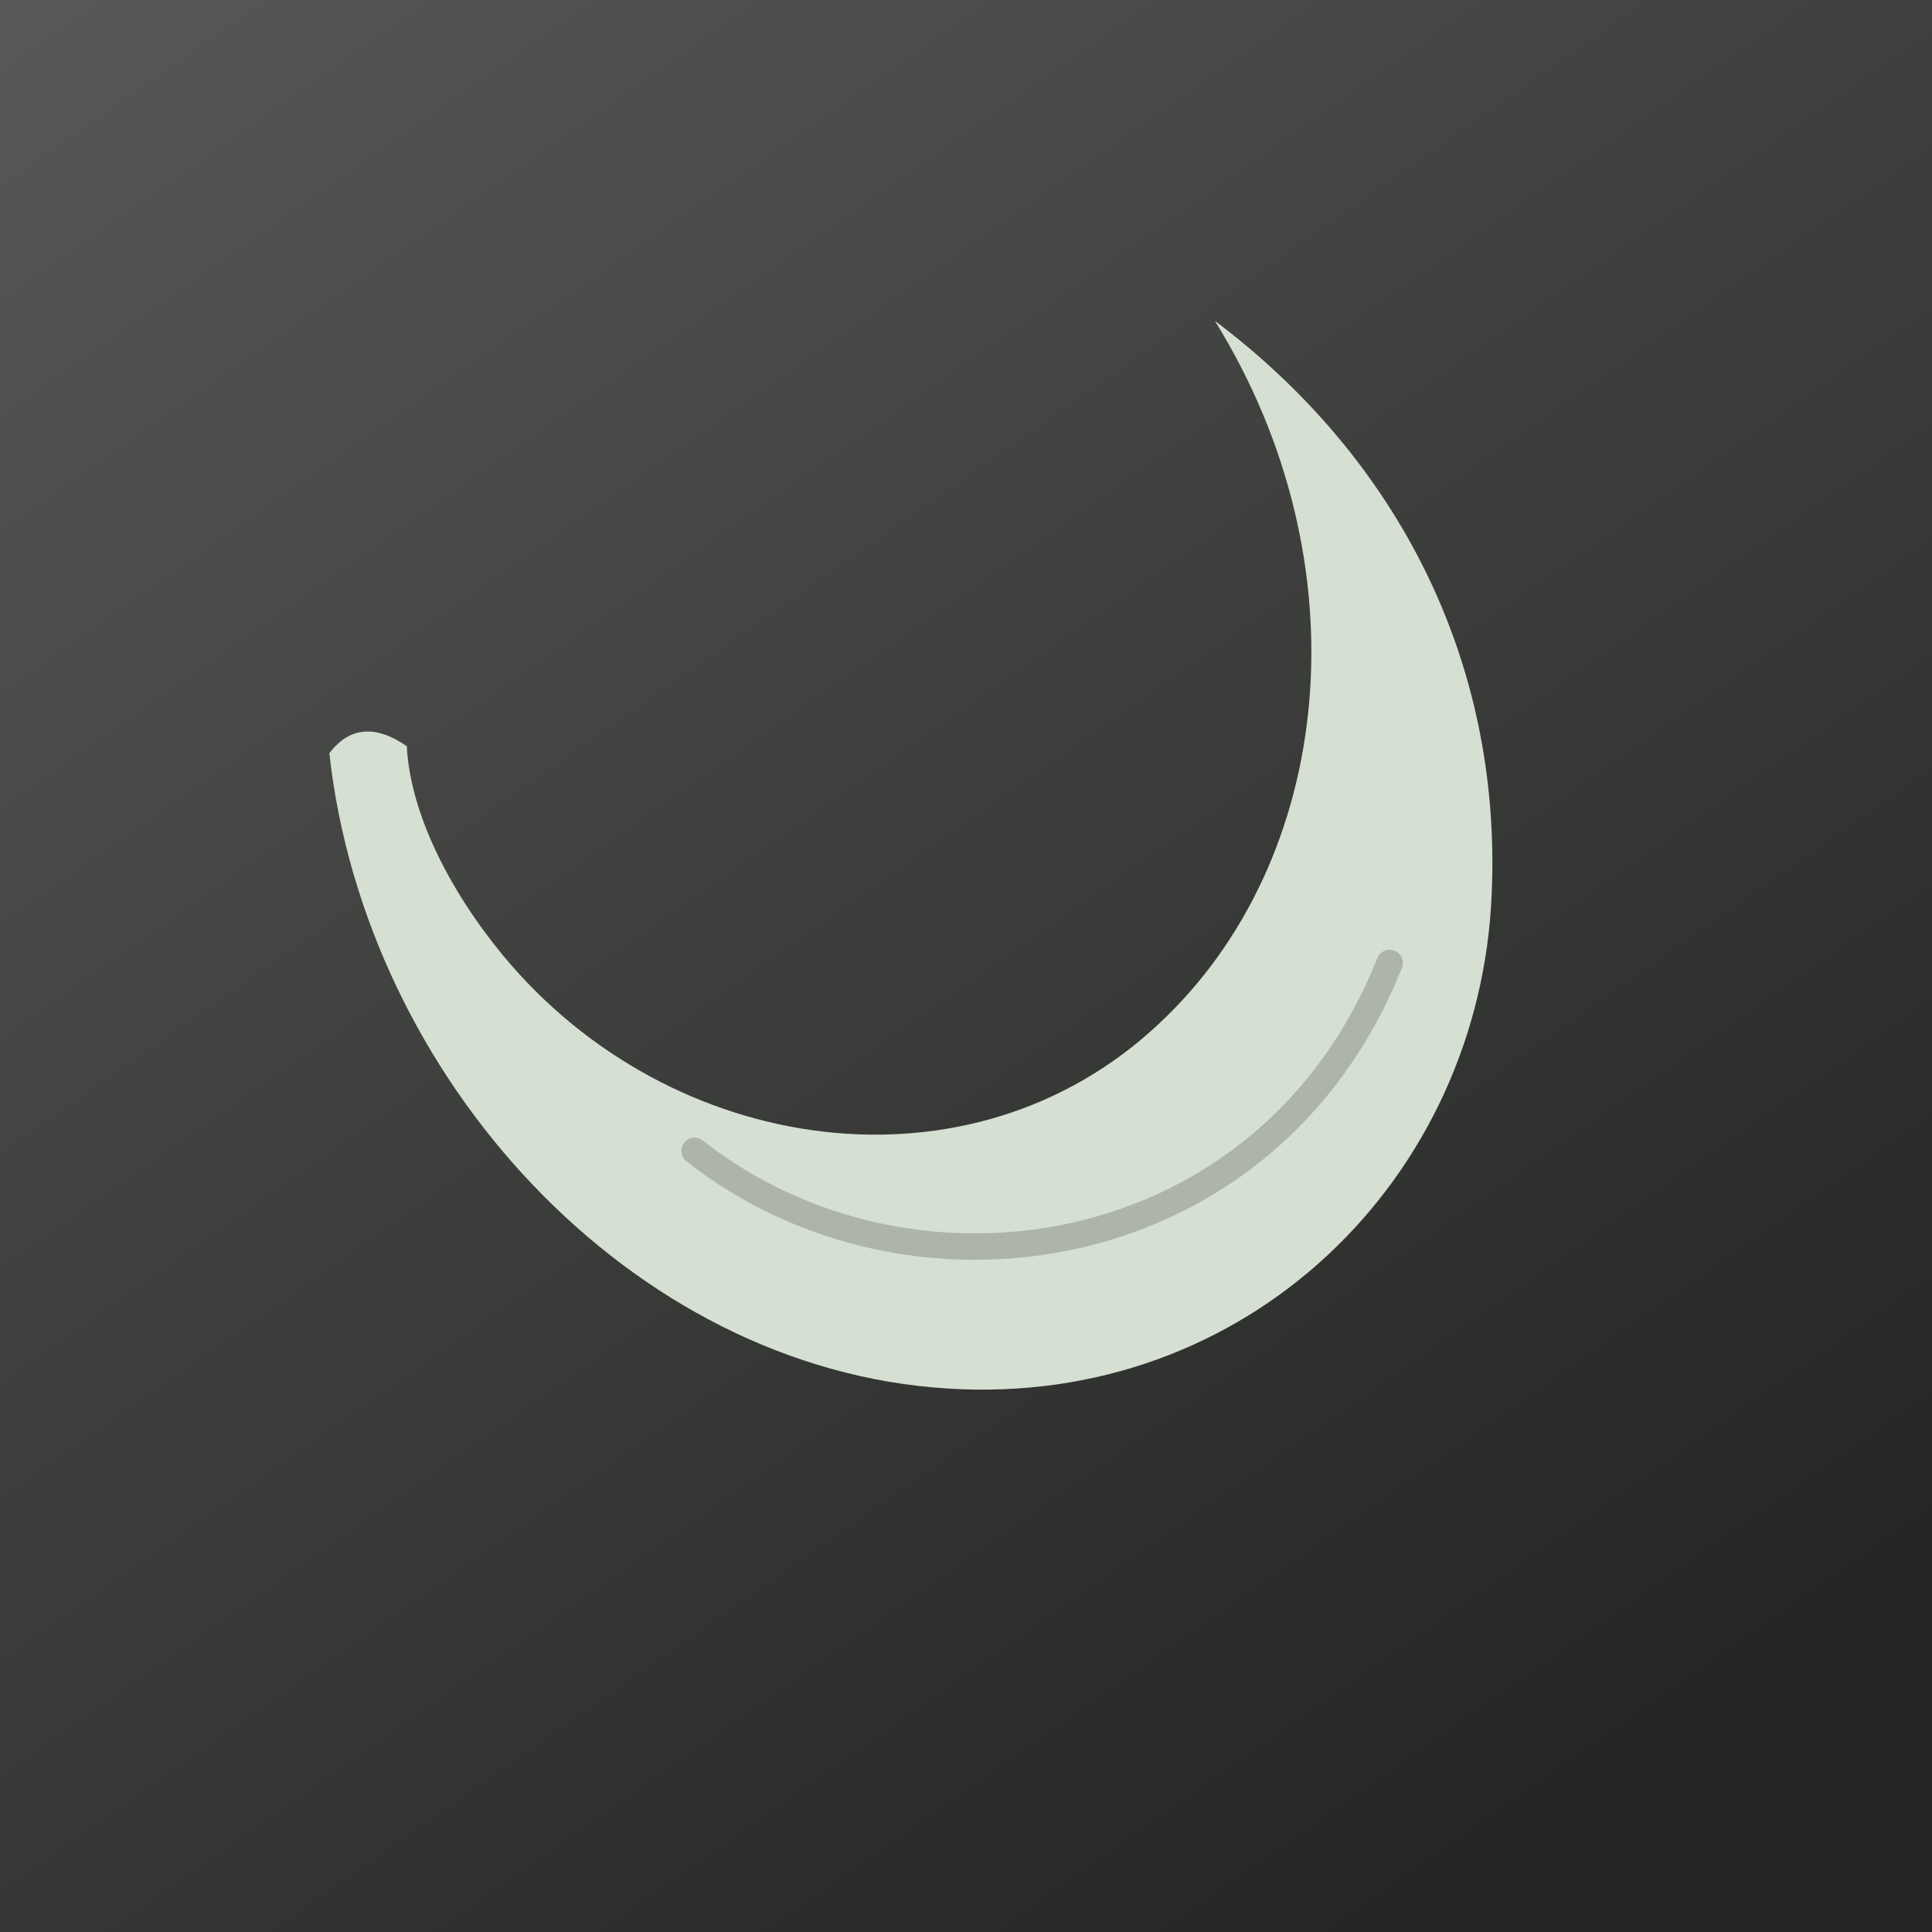
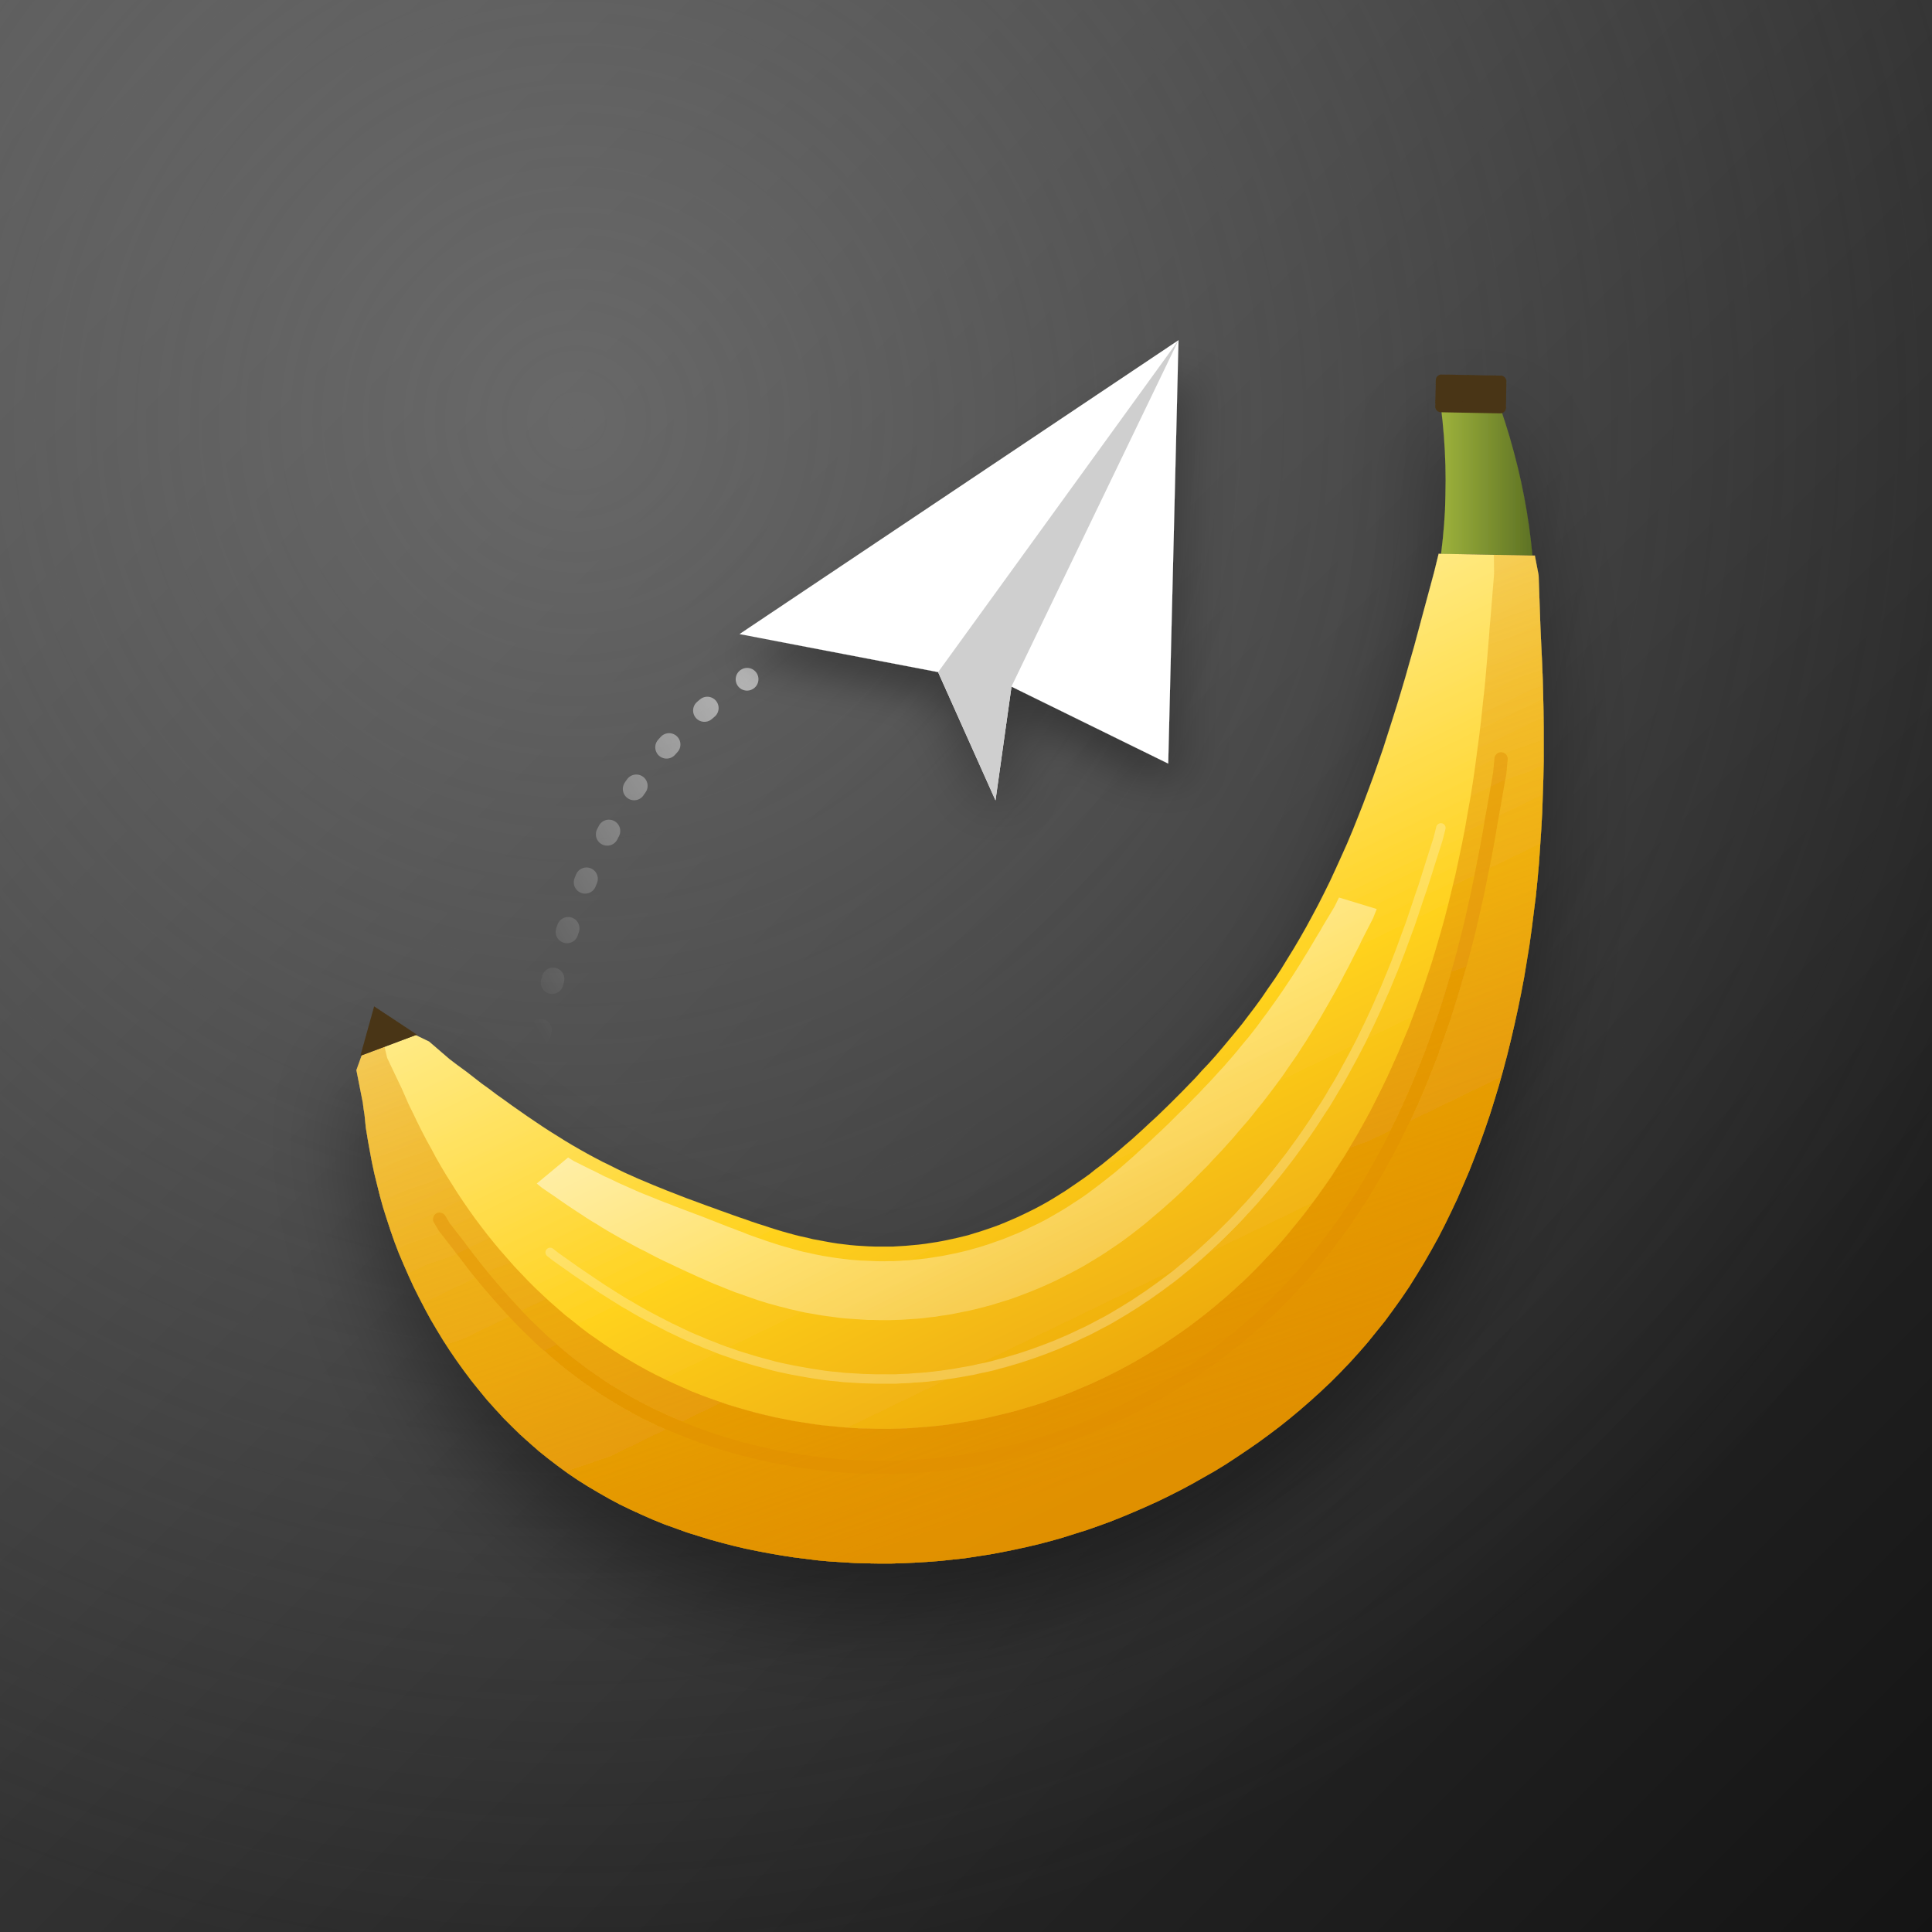
<svg xmlns="http://www.w3.org/2000/svg" width="1024" height="1024" viewBox="0 0 1024 1024">
  <defs>
-     <linearGradient id="bg" x2="0.7" y2="1">
-       <stop stop-color="#585957" />
-       <stop offset="1" stop-color="#242624" />
+     <linearGradient id="bg" x1="0" y1="0" x2="1" y2="1">
+       <stop offset="0" stop-color="#4E4E4E" />
+       <stop offset="1" stop-color="#141414" />
    </linearGradient>
+     <radialGradient id="glow" cx="0.30" cy="0.22" r="0.8">
+       <stop offset="0" stop-color="#8A8A8A" stop-opacity="0.55" />
+       <stop offset="1" stop-color="#8A8A8A" stop-opacity="0" />
+     </radialGradient>
+     <linearGradient id="peel" x1="0.25" y1="0.2" x2="0.7" y2="1">
+       <stop offset="0" stop-color="#FFF5B0" />
+       <stop offset="0.5" stop-color="#FFD21F" />
+       <stop offset="1" stop-color="#E08E00" />
+     </linearGradient>
+     <linearGradient id="under" x1="0" y1="0" x2="0.4" y2="1">
+       <stop offset="0" stop-color="#E08E00" stop-opacity="0" />
+       <stop offset="1" stop-color="#E08E00" stop-opacity="0.85" />
+     </linearGradient>
+     <linearGradient id="hi" x1="0" y1="0" x2="1" y2="1">
+       <stop offset="0" stop-color="#FFFFFF" stop-opacity="0.9" />
+       <stop offset="1" stop-color="#FFFFFF" stop-opacity="0.15" />
+     </linearGradient>
+     <linearGradient id="stemg" x1="0" y1="0" x2="1" y2="0">
+       <stop offset="0" stop-color="#9DB23C" />
+       <stop offset="1" stop-color="#5E7224" />
+     </linearGradient>
+     <linearGradient id="trail" x1="0" y1="1" x2="1" y2="0">
+       <stop offset="0" stop-color="#FFFFFF" stop-opacity="0" />
+       <stop offset="1" stop-color="#FFFFFF" stop-opacity="0.55" />
+     </linearGradient>
+     <filter id="shadow" x="-25%" y="-25%" width="150%" height="160%">
+       <feGaussianBlur in="SourceAlpha" stdDeviation="24" />
+       <feOffset dy="30" />
+       <feComponentTransfer>
+         <feFuncA type="linear" slope="0.38" />
+       </feComponentTransfer>
+       <feMerge>
+         <feMergeNode />
+         <feMergeNode in="SourceGraphic" />
+       </feMerge>
+     </filter>
+     <filter id="pshadow" x="-40%" y="-40%" width="180%" height="190%">
+       <feGaussianBlur in="SourceAlpha" stdDeviation="12" />
+       <feOffset dy="14" />
+       <feComponentTransfer>
+         <feFuncA type="linear" slope="0.32" />
+       </feComponentTransfer>
+       <feMerge>
+         <feMergeNode />
+         <feMergeNode in="SourceGraphic" />
+       </feMerge>
+     </filter>
  </defs>
  <rect width="1024" height="1024" fill="url(#bg)" />
-   <g transform="rotate(-28 512 512)">
-     <path d="M 267 254 C 203 415 255 617 398 705 C 534 789 700 739 776 609 C 839 502 840 381 789 272 C 799 423 711 554 588 587 C 456 623 326 528 298 392 C 289 348 290 302 305 270 Q 291 243 267 254 Z" fill="#D5DFD2" />
-     <path d="M 339 531 C 398 665 579 728 711 616" fill="none" stroke="#585957" stroke-opacity="0.32" stroke-width="14" stroke-linecap="round" />
+   <rect width="1024" height="1024" fill="url(#glow)" />
+   <g transform="translate(18 -6)">
+     <g filter="url(#shadow)">
+       <path d="M 745.8 299.6 L 746.7 291.8 L 747.4 284.0 L 747.9 276.2 L 748.1 268.4 L 748.2 260.6 L 748.1 252.8 L 747.8 245.0 L 747.3 237.2 L 746.6 229.4 L 745.7 221.5 L 777.2 222.1 L 779.8 230.0 L 782.2 237.8 L 784.4 245.7 L 786.4 253.5 L 788.2 261.3 L 789.8 269.2 L 791.2 277.0 L 792.4 284.8 L 793.4 292.6 L 794.2 300.4 Z" fill="url(#stemg)" />
+       <path d="M 745.7 221.5 L 777.2 222.1 L 777.4 208.1 L 746.0 207.5 Z" fill="#4A3418" stroke="#4A3418" stroke-width="6" stroke-linejoin="round" />
+       <path d="M 202.3 554.6 L 209.4 558.0 L 220.2 567.3 L 222.3 568.9 L 224.4 570.5 L 229.2 574.0 L 233.7 577.5 L 237.3 580.3 L 241.2 583.1 L 245.3 586.2 L 249.4 589.1 L 253.4 592.0 L 257.4 594.8 L 261.4 597.6 L 265.4 600.3 L 269.4 603.0 L 273.4 605.6 L 277.4 608.1 L 281.4 610.6 L 285.4 613.0 L 289.4 615.3 L 293.3 617.5 L 297.2 619.6 L 301.2 621.7 L 305.1 623.6 L 308.9 625.5 L 312.8 627.4 L 316.6 629.1 L 320.4 630.8 L 324.2 632.4 L 328.0 634.0 L 331.7 635.5 L 335.4 637.0 L 339.0 638.4 L 342.6 639.8 L 346.2 641.2 L 349.8 642.5 L 353.3 643.8 L 356.8 645.1 L 360.2 646.3 L 363.7 647.6 L 367.1 648.8 L 370.4 650.0 L 373.8 651.2 L 377.1 652.3 L 380.4 653.5 L 383.7 654.6 L 386.9 655.6 L 390.2 656.7 L 393.4 657.7 L 396.7 658.7 L 399.9 659.6 L 403.2 660.5 L 406.4 661.3 L 409.7 662.0 L 412.9 662.8 L 416.2 663.4 L 419.4 664.0 L 422.7 664.6 L 425.9 665.1 L 429.2 665.5 L 432.5 665.9 L 435.8 666.2 L 439.1 666.4 L 442.3 666.6 L 445.6 666.7 L 448.9 666.7 L 452.2 666.7 L 455.5 666.7 L 458.8 666.5 L 462.1 666.3 L 465.4 666.0 L 468.7 665.7 L 472.0 665.3 L 475.3 664.8 L 478.6 664.3 L 481.9 663.7 L 485.2 663.0 L 488.5 662.3 L 491.8 661.5 L 495.1 660.7 L 498.3 659.7 L 501.6 658.7 L 504.9 657.6 L 508.1 656.5 L 511.4 655.3 L 514.6 654.0 L 517.9 652.6 L 521.1 651.2 L 524.3 649.7 L 527.6 648.1 L 530.8 646.5 L 534.0 644.8 L 537.2 643.0 L 540.4 641.1 L 543.6 639.1 L 546.8 637.1 L 549.9 635.0 L 553.1 632.8 L 556.3 630.6 L 559.5 628.3 L 562.6 625.8 L 565.8 623.4 L 569.0 620.8 L 572.2 618.2 L 575.4 615.5 L 578.6 612.7 L 581.9 609.9 L 585.1 607.0 L 588.4 604.0 L 591.7 600.9 L 595.1 597.8 L 598.4 594.6 L 601.8 591.3 L 605.2 587.9 L 608.6 584.5 L 612.1 580.9 L 615.6 577.3 L 619.0 573.5 L 622.6 569.7 L 626.1 565.8 L 629.6 561.7 L 633.1 557.5 L 636.6 553.3 L 640.2 548.9 L 643.7 544.3 L 647.2 539.7 L 650.7 534.9 L 654.1 529.9 L 657.6 524.9 L 661.0 519.7 L 664.3 514.3 L 667.7 508.8 L 671.0 503.2 L 674.3 497.4 L 677.5 491.5 L 680.7 485.5 L 683.9 479.2 L 687.0 472.9 L 690.0 466.4 L 693.0 459.8 L 696.0 453.1 L 698.9 446.2 L 701.7 439.2 L 704.5 432.1 L 707.2 424.9 L 709.9 417.6 L 712.5 410.2 L 715.1 402.7 L 717.5 395.2 L 719.9 387.7 L 722.3 380.1 L 724.7 372.2 L 726.9 364.8 L 728.9 357.7 L 731.4 349.0 L 733.8 340.1 L 734.9 336.0 L 736.0 331.9 L 742.1 309.3 L 744.5 299.5 L 795.5 300.5 L 797.5 310.9 L 798.4 336.7 L 798.6 341.4 L 798.8 345.9 L 799.3 356.1 L 799.7 366.1 L 799.9 374.2 L 800.1 382.8 L 800.2 391.9 L 800.2 400.9 L 800.2 409.8 L 800.0 418.7 L 799.7 427.7 L 799.4 436.7 L 798.9 445.6 L 798.3 454.5 L 797.7 463.4 L 796.9 472.3 L 796.0 481.1 L 794.9 489.8 L 793.8 498.5 L 792.6 507.1 L 791.2 515.6 L 789.8 524.1 L 788.2 532.5 L 786.5 540.8 L 784.7 549.0 L 782.8 557.2 L 780.8 565.3 L 778.7 573.2 L 776.5 581.1 L 774.1 589.0 L 771.7 596.7 L 769.1 604.3 L 766.4 611.9 L 763.6 619.3 L 760.7 626.7 L 757.6 633.9 L 754.5 641.1 L 751.2 648.1 L 747.8 655.1 L 744.3 661.9 L 740.6 668.6 L 736.8 675.2 L 732.9 681.6 L 728.9 688.0 L 724.7 694.2 L 720.4 700.2 L 716.0 706.2 L 711.4 711.9 L 706.8 717.6 L 702.0 723.1 L 697.1 728.5 L 692.1 733.7 L 687.0 738.8 L 681.8 743.7 L 676.5 748.5 L 671.1 753.2 L 665.7 757.7 L 660.2 762.1 L 654.5 766.4 L 648.9 770.5 L 643.1 774.5 L 637.3 778.4 L 631.5 782.2 L 625.6 785.8 L 619.6 789.2 L 613.6 792.6 L 607.6 795.8 L 601.5 798.9 L 595.3 801.9 L 589.1 804.7 L 582.9 807.4 L 576.7 810.0 L 570.4 812.5 L 564.1 814.8 L 557.8 817.0 L 551.4 819.0 L 545.1 821.0 L 538.7 822.8 L 532.2 824.5 L 525.8 826.0 L 519.3 827.4 L 512.9 828.7 L 506.4 829.9 L 499.9 830.9 L 493.4 831.9 L 486.9 832.6 L 480.4 833.3 L 473.9 833.8 L 467.4 834.2 L 460.8 834.5 L 454.3 834.7 L 447.8 834.7 L 441.3 834.6 L 434.8 834.4 L 428.4 834.0 L 421.9 833.6 L 415.4 833.0 L 409.0 832.2 L 402.6 831.4 L 396.2 830.4 L 389.8 829.3 L 383.5 828.1 L 377.1 826.8 L 370.8 825.3 L 364.6 823.7 L 358.4 822.0 L 352.2 820.1 L 346.1 818.2 L 340.0 816.0 L 333.9 813.8 L 328.0 811.4 L 322.1 808.8 L 316.2 806.1 L 310.4 803.3 L 304.8 800.3 L 299.2 797.1 L 293.6 793.8 L 288.2 790.4 L 282.9 786.8 L 277.7 783.0 L 272.6 779.1 L 267.6 775.1 L 262.7 770.8 L 257.9 766.5 L 253.3 762.0 L 248.7 757.4 L 244.3 752.6 L 240.0 747.8 L 235.9 742.8 L 231.8 737.7 L 227.9 732.5 L 224.1 727.2 L 220.4 721.8 L 216.9 716.4 L 213.5 710.8 L 210.2 705.2 L 207.1 699.5 L 204.1 693.7 L 201.2 687.9 L 198.5 682.0 L 195.9 676.1 L 193.4 670.2 L 191.1 664.2 L 189.0 658.2 L 187.0 652.1 L 185.1 646.1 L 183.4 640.0 L 181.9 634.0 L 180.4 627.9 L 179.1 621.8 L 178.0 615.9 L 177.0 610.4 L 175.9 603.7 L 175.2 596.7 L 174.7 593.6 L 174.3 590.4 L 170.9 573.2 L 173.7 565.4 Z" fill="url(#peel)" />
+       <path d="M 185.8 560.8 L 187.2 566.7 L 193.8 580.6 L 195.0 583.1 L 196.1 585.6 L 198.5 591.1 L 201.1 596.4 L 203.2 600.8 L 205.5 605.4 L 208.0 610.2 L 210.6 614.9 L 213.1 619.6 L 215.8 624.3 L 218.6 629.0 L 221.5 633.6 L 224.4 638.2 L 227.4 642.7 L 230.5 647.2 L 233.7 651.7 L 237.0 656.1 L 240.3 660.4 L 243.7 664.6 L 247.2 668.8 L 250.8 672.9 L 254.4 677.0 L 258.1 680.9 L 261.8 684.8 L 265.6 688.6 L 269.5 692.3 L 273.4 695.9 L 277.4 699.4 L 281.4 702.9 L 285.6 706.2 L 289.7 709.5 L 293.9 712.7 L 298.2 715.7 L 302.5 718.7 L 306.9 721.6 L 311.3 724.4 L 315.8 727.1 L 320.3 729.7 L 324.8 732.2 L 329.4 734.6 L 334.1 736.9 L 338.8 739.1 L 343.5 741.2 L 348.2 743.3 L 353.0 745.2 L 357.8 747.0 L 362.7 748.7 L 367.6 750.4 L 372.5 751.9 L 377.4 753.3 L 382.4 754.7 L 387.3 755.9 L 392.3 757.1 L 397.4 758.1 L 402.4 759.1 L 407.4 759.9 L 412.5 760.7 L 417.6 761.4 L 422.7 761.9 L 427.8 762.4 L 432.9 762.8 L 438.0 763.1 L 443.2 763.2 L 448.3 763.3 L 453.4 763.3 L 458.6 763.2 L 463.7 763.0 L 468.9 762.6 L 474.0 762.2 L 479.2 761.7 L 484.3 761.1 L 489.4 760.3 L 494.6 759.5 L 499.7 758.6 L 504.8 757.6 L 509.9 756.4 L 515.0 755.2 L 520.1 753.9 L 525.2 752.4 L 530.3 750.9 L 535.3 749.3 L 540.3 747.5 L 545.3 745.7 L 550.3 743.7 L 555.3 741.6 L 560.2 739.5 L 565.2 737.2 L 570.1 734.8 L 574.9 732.4 L 579.8 729.8 L 584.6 727.1 L 589.4 724.3 L 594.1 721.4 L 598.8 718.4 L 603.5 715.2 L 608.2 712.0 L 612.8 708.7 L 617.4 705.2 L 621.9 701.7 L 626.4 698.0 L 630.8 694.3 L 635.2 690.4 L 639.6 686.4 L 643.9 682.3 L 648.1 678.1 L 652.3 673.7 L 656.5 669.3 L 660.6 664.8 L 664.6 660.1 L 668.5 655.3 L 672.5 650.4 L 676.3 645.4 L 680.1 640.3 L 683.8 635.1 L 687.5 629.8 L 691.0 624.3 L 694.6 618.8 L 698.0 613.1 L 701.4 607.4 L 704.7 601.5 L 708.0 595.5 L 711.1 589.4 L 714.2 583.2 L 717.3 576.8 L 720.2 570.4 L 723.1 563.9 L 725.9 557.2 L 728.7 550.5 L 731.3 543.6 L 733.9 536.6 L 736.4 529.6 L 738.8 522.4 L 741.2 515.1 L 743.4 507.7 L 745.6 500.2 L 747.7 492.6 L 749.7 484.9 L 751.6 477.0 L 753.5 469.2 L 755.2 461.2 L 756.9 453.1 L 758.5 445.0 L 759.9 436.8 L 761.4 428.5 L 762.7 420.3 L 763.9 411.9 L 765.0 403.6 L 766.1 395.3 L 767.1 386.9 L 768.0 378.3 L 768.9 370.2 L 769.6 362.5 L 770.4 353.1 L 771.2 343.4 L 771.5 339.1 L 771.9 334.7 L 773.9 310.2 L 773.8 300.1 L 795.5 300.5 L 797.5 310.9 L 798.4 336.7 L 798.6 341.4 L 798.8 345.9 L 799.3 356.1 L 799.7 366.1 L 799.9 374.2 L 800.1 382.8 L 800.2 391.9 L 800.2 400.9 L 800.2 409.8 L 800.0 418.7 L 799.7 427.7 L 799.4 436.7 L 798.9 445.6 L 798.3 454.5 L 797.7 463.4 L 796.9 472.3 L 796.0 481.1 L 794.9 489.8 L 793.8 498.5 L 792.6 507.1 L 791.2 515.6 L 789.8 524.1 L 788.2 532.5 L 786.5 540.8 L 784.7 549.0 L 782.8 557.2 L 780.8 565.3 L 778.7 573.2 L 776.5 581.1 L 774.1 589.0 L 771.7 596.7 L 769.1 604.3 L 766.4 611.9 L 763.6 619.3 L 760.7 626.7 L 757.6 633.9 L 754.5 641.1 L 751.2 648.1 L 747.8 655.1 L 744.3 661.9 L 740.6 668.6 L 736.8 675.2 L 732.9 681.6 L 728.9 688.0 L 724.7 694.2 L 720.4 700.2 L 716.0 706.2 L 711.4 711.9 L 706.8 717.6 L 702.0 723.1 L 697.1 728.5 L 692.1 733.7 L 687.0 738.8 L 681.8 743.7 L 676.5 748.5 L 671.1 753.2 L 665.7 757.7 L 660.2 762.1 L 654.5 766.4 L 648.9 770.5 L 643.1 774.5 L 637.3 778.4 L 631.5 782.2 L 625.6 785.8 L 619.6 789.2 L 613.6 792.6 L 607.6 795.8 L 601.5 798.9 L 595.3 801.9 L 589.1 804.7 L 582.9 807.4 L 576.7 810.0 L 570.4 812.5 L 564.1 814.8 L 557.8 817.0 L 551.4 819.0 L 545.1 821.0 L 538.7 822.8 L 532.2 824.5 L 525.8 826.0 L 519.3 827.4 L 512.9 828.7 L 506.4 829.9 L 499.9 830.9 L 493.4 831.9 L 486.9 832.6 L 480.4 833.3 L 473.9 833.8 L 467.4 834.2 L 460.8 834.5 L 454.3 834.7 L 447.8 834.7 L 441.3 834.6 L 434.8 834.4 L 428.4 834.0 L 421.9 833.6 L 415.4 833.0 L 409.0 832.2 L 402.6 831.4 L 396.2 830.4 L 389.8 829.3 L 383.5 828.1 L 377.1 826.8 L 370.8 825.3 L 364.6 823.7 L 358.4 822.0 L 352.2 820.1 L 346.1 818.2 L 340.0 816.0 L 333.9 813.8 L 328.0 811.4 L 322.1 808.8 L 316.2 806.1 L 310.4 803.3 L 304.8 800.3 L 299.2 797.1 L 293.6 793.8 L 288.2 790.4 L 282.9 786.8 L 277.7 783.0 L 272.6 779.1 L 267.6 775.1 L 262.7 770.8 L 257.9 766.5 L 253.3 762.0 L 248.7 757.4 L 244.3 752.6 L 240.0 747.8 L 235.9 742.8 L 231.8 737.7 L 227.9 732.5 L 224.1 727.2 L 220.4 721.8 L 216.9 716.4 L 213.5 710.8 L 210.2 705.2 L 207.1 699.5 L 204.1 693.7 L 201.2 687.9 L 198.5 682.0 L 195.9 676.1 L 193.4 670.2 L 191.1 664.2 L 189.0 658.2 L 187.0 652.1 L 185.1 646.1 L 183.4 640.0 L 181.9 634.0 L 180.4 627.9 L 179.1 621.8 L 178.0 615.9 L 177.0 610.4 L 175.9 603.7 L 175.2 596.7 L 174.7 593.6 L 174.3 590.4 L 170.9 573.2 L 173.7 565.4 Z" fill="url(#under)" />
+       <path d="M 215.0 652.2 L 217.5 656.4 L 225.3 666.4 L 226.6 668.2 L 228.0 670.0 L 231.0 673.9 L 234.0 677.8 L 236.5 680.9 L 239.2 684.2 L 242.1 687.6 L 245.0 691.0 L 248.0 694.4 L 251.0 697.7 L 254.1 701.1 L 257.2 704.4 L 260.4 707.7 L 263.7 710.9 L 267.0 714.1 L 270.4 717.3 L 273.9 720.3 L 277.4 723.4 L 281.0 726.4 L 284.6 729.3 L 288.3 732.1 L 292.0 734.9 L 295.8 737.5 L 299.6 740.2 L 303.4 742.7 L 307.4 745.1 L 311.3 747.5 L 315.3 749.8 L 319.4 752.0 L 323.4 754.2 L 327.5 756.2 L 331.7 758.2 L 335.9 760.1 L 340.1 761.9 L 344.3 763.6 L 348.6 765.3 L 352.9 766.9 L 357.2 768.4 L 361.6 769.9 L 365.9 771.2 L 370.3 772.5 L 374.7 773.8 L 379.2 774.9 L 383.6 776.0 L 388.1 777.0 L 392.5 778.0 L 397.0 778.8 L 401.5 779.6 L 406.0 780.4 L 410.5 781.0 L 415.1 781.6 L 419.6 782.1 L 424.2 782.6 L 428.7 783.0 L 433.3 783.3 L 437.9 783.5 L 442.4 783.6 L 447.0 783.7 L 451.6 783.7 L 456.2 783.7 L 460.8 783.5 L 465.4 783.3 L 470.0 783.0 L 474.5 782.7 L 479.1 782.2 L 483.7 781.7 L 488.3 781.1 L 492.9 780.5 L 497.5 779.8 L 502.0 779.0 L 506.6 778.1 L 511.2 777.1 L 515.7 776.1 L 520.3 775.0 L 524.8 773.8 L 529.3 772.5 L 533.8 771.2 L 538.3 769.8 L 542.8 768.3 L 547.3 766.7 L 551.8 765.1 L 556.2 763.4 L 560.6 761.6 L 565.1 759.7 L 569.4 757.8 L 573.8 755.8 L 578.2 753.7 L 582.5 751.5 L 586.8 749.2 L 591.1 746.9 L 595.4 744.5 L 599.6 742.0 L 603.9 739.5 L 608.1 736.8 L 612.2 734.1 L 616.4 731.3 L 620.5 728.4 L 624.6 725.5 L 628.6 722.5 L 632.6 719.3 L 636.6 716.2 L 640.6 712.9 L 644.5 709.5 L 648.4 706.1 L 652.2 702.6 L 656.0 699.0 L 659.7 695.3 L 663.4 691.6 L 667.1 687.7 L 670.7 683.8 L 674.2 679.8 L 677.7 675.7 L 681.2 671.5 L 684.5 667.3 L 687.9 662.9 L 691.1 658.5 L 694.4 654.0 L 697.5 649.4 L 700.6 644.7 L 703.7 640.0 L 706.6 635.2 L 709.6 630.2 L 712.4 625.3 L 715.2 620.2 L 718.0 615.1 L 720.7 609.9 L 723.3 604.6 L 725.9 599.2 L 728.4 593.8 L 730.9 588.3 L 733.3 582.7 L 735.6 577.1 L 737.9 571.4 L 740.2 565.6 L 742.3 559.8 L 744.4 553.9 L 746.5 547.9 L 748.5 541.9 L 750.4 535.8 L 752.3 529.7 L 754.1 523.5 L 755.9 517.3 L 757.6 511.0 L 759.2 504.8 L 760.8 498.5 L 762.3 492.1 L 763.7 485.8 L 765.1 479.6 L 766.4 473.2 L 767.7 466.8 L 768.9 460.7 L 770.0 454.9 L 771.3 447.8 L 772.5 440.6 L 773.1 437.3 L 773.7 434.0 L 776.9 415.7 L 777.6 408.2" fill="none" stroke="#E08E00" stroke-opacity="0.45" stroke-width="7" stroke-linecap="round" />
+       <path d="M 273.6 669.8 L 276.5 672.1 L 284.3 677.6 L 285.7 678.6 L 287.1 679.6 L 290.2 681.7 L 293.3 683.8 L 295.8 685.5 L 298.5 687.3 L 301.3 689.2 L 304.2 691.0 L 307.0 692.8 L 309.9 694.6 L 312.8 696.4 L 315.8 698.1 L 318.8 699.9 L 321.8 701.6 L 324.9 703.3 L 327.9 704.9 L 331.0 706.5 L 334.1 708.1 L 337.2 709.7 L 340.4 711.2 L 343.5 712.7 L 346.7 714.2 L 349.9 715.6 L 353.1 716.9 L 356.3 718.3 L 359.5 719.5 L 362.7 720.8 L 365.9 722.0 L 369.2 723.1 L 372.5 724.3 L 375.7 725.3 L 379.0 726.3 L 382.3 727.3 L 385.6 728.2 L 388.9 729.1 L 392.2 730.0 L 395.6 730.8 L 398.9 731.5 L 402.3 732.2 L 405.6 732.8 L 409.0 733.4 L 412.4 734.0 L 415.7 734.5 L 419.1 735.0 L 422.5 735.4 L 425.9 735.7 L 429.3 736.1 L 432.7 736.3 L 436.1 736.5 L 439.5 736.7 L 443.0 736.8 L 446.4 736.9 L 449.8 736.9 L 453.2 736.9 L 456.7 736.9 L 460.1 736.7 L 463.5 736.6 L 466.9 736.3 L 470.4 736.1 L 473.8 735.8 L 477.2 735.4 L 480.6 735.0 L 484.1 734.5 L 487.5 734.0 L 490.9 733.4 L 494.3 732.8 L 497.7 732.2 L 501.1 731.4 L 504.6 730.7 L 508.0 729.9 L 511.3 729.0 L 514.7 728.1 L 518.1 727.1 L 521.5 726.1 L 524.9 725.0 L 528.2 723.9 L 531.6 722.7 L 534.9 721.5 L 538.3 720.2 L 541.6 718.9 L 544.9 717.5 L 548.2 716.1 L 551.5 714.6 L 554.8 713.0 L 558.1 711.5 L 561.4 709.8 L 564.6 708.1 L 567.9 706.4 L 571.1 704.6 L 574.3 702.7 L 577.5 700.8 L 580.7 698.8 L 583.9 696.8 L 587.0 694.7 L 590.2 692.6 L 593.3 690.4 L 596.4 688.2 L 599.5 685.9 L 602.6 683.6 L 605.7 681.2 L 608.7 678.7 L 611.8 676.2 L 614.8 673.6 L 617.8 671.0 L 620.8 668.3 L 623.7 665.6 L 626.7 662.8 L 629.6 660.0 L 632.5 657.1 L 635.4 654.2 L 638.3 651.2 L 641.1 648.1 L 644.0 645.0 L 646.8 641.9 L 649.6 638.6 L 652.4 635.4 L 655.2 632.0 L 657.9 628.7 L 660.7 625.2 L 663.4 621.7 L 666.1 618.2 L 668.7 614.6 L 671.4 610.9 L 674.0 607.2 L 676.6 603.4 L 679.2 599.5 L 681.7 595.6 L 684.3 591.7 L 686.8 587.6 L 689.2 583.5 L 691.7 579.4 L 694.1 575.1 L 696.4 570.9 L 698.8 566.5 L 701.1 562.1 L 703.4 557.7 L 705.6 553.1 L 707.8 548.6 L 710.0 543.9 L 712.1 539.3 L 714.2 534.5 L 716.3 529.8 L 718.3 524.9 L 720.3 520.1 L 722.2 515.3 L 724.1 510.4 L 725.9 505.5 L 727.7 500.6 L 729.5 495.7 L 731.2 490.7 L 732.8 485.9 L 734.3 481.4 L 736.2 475.9 L 738.0 470.2 L 738.8 467.7 L 739.6 465.1 L 744.2 450.7 L 745.7 444.8" fill="none" stroke="#FFFFFF" stroke-opacity="0.25" stroke-width="5" stroke-linecap="round" />
+       <path d="M 283.1 619.5 L 286.0 621.3 L 293.6 625.1 L 295.0 625.8 L 296.3 626.4 L 299.3 627.9 L 302.2 629.4 L 304.7 630.5 L 307.2 631.7 L 309.9 633.0 L 312.6 634.2 L 315.3 635.4 L 318.0 636.6 L 320.7 637.8 L 323.4 638.9 L 326.2 640.0 L 328.9 641.1 L 331.6 642.2 L 334.4 643.3 L 337.1 644.3 L 339.8 645.4 L 342.5 646.4 L 345.1 647.4 L 347.8 648.4 L 350.4 649.4 L 353.1 650.4 L 355.7 651.4 L 358.2 652.4 L 360.8 653.4 L 363.3 654.4 L 365.9 655.4 L 368.4 656.4 L 370.9 657.3 L 373.4 658.3 L 375.9 659.2 L 378.3 660.2 L 380.8 661.1 L 383.3 662.0 L 385.7 662.8 L 388.2 663.7 L 390.6 664.5 L 393.1 665.3 L 395.6 666.1 L 398.0 666.8 L 400.5 667.5 L 403.0 668.2 L 405.5 668.9 L 407.9 669.5 L 410.4 670.0 L 412.9 670.6 L 415.4 671.1 L 417.9 671.6 L 420.4 672.0 L 422.9 672.4 L 425.5 672.8 L 428.0 673.1 L 430.5 673.4 L 433.0 673.7 L 435.6 673.9 L 438.1 674.1 L 440.6 674.2 L 443.2 674.3 L 445.7 674.4 L 448.2 674.5 L 450.8 674.5 L 453.3 674.4 L 455.9 674.4 L 458.4 674.3 L 460.9 674.1 L 463.5 674.0 L 466.0 673.7 L 468.6 673.5 L 471.1 673.2 L 473.7 672.9 L 476.2 672.5 L 478.7 672.1 L 481.3 671.7 L 483.8 671.2 L 486.3 670.7 L 488.9 670.2 L 491.4 669.6 L 493.9 669.0 L 496.5 668.3 L 499.0 667.6 L 501.5 666.9 L 504.0 666.1 L 506.5 665.3 L 509.0 664.4 L 511.6 663.5 L 514.1 662.6 L 516.6 661.6 L 519.0 660.6 L 521.5 659.6 L 524.0 658.5 L 526.5 657.3 L 529.0 656.1 L 531.5 654.9 L 533.9 653.7 L 536.4 652.4 L 538.9 651.0 L 541.3 649.6 L 543.7 648.2 L 546.2 646.7 L 548.6 645.2 L 551.0 643.6 L 553.5 642.0 L 555.9 640.4 L 558.3 638.7 L 560.7 636.9 L 563.1 635.1 L 565.5 633.3 L 567.9 631.4 L 570.3 629.5 L 572.7 627.6 L 575.1 625.6 L 577.5 623.5 L 579.9 621.4 L 582.3 619.3 L 584.7 617.1 L 587.1 614.9 L 589.5 612.7 L 592.0 610.4 L 594.4 608.1 L 596.9 605.8 L 599.4 603.4 L 601.9 601.0 L 604.4 598.5 L 606.9 596.0 L 609.5 593.5 L 612.1 590.9 L 614.7 588.2 L 617.3 585.6 L 619.9 582.8 L 622.5 580.1 L 625.2 577.2 L 627.8 574.3 L 630.5 571.4 L 633.1 568.4 L 635.8 565.3 L 638.4 562.2 L 641.0 559.0 L 643.7 555.8 L 646.3 552.5 L 648.9 549.1 L 651.4 545.7 L 654.0 542.2 L 656.5 538.7 L 659.0 535.2 L 661.5 531.6 L 663.9 528.0 L 666.3 524.4 L 668.7 520.7 L 671.1 516.9 L 673.3 513.3 L 675.4 509.9 L 677.9 505.7 L 680.5 501.3 L 681.7 499.4 L 682.8 497.4 L 689.4 486.4 L 691.7 481.7 L 711.7 487.8 L 709.7 492.8 L 703.6 504.7 L 702.6 506.9 L 701.5 509.0 L 699.1 513.7 L 696.8 518.3 L 694.8 522.0 L 692.8 525.9 L 690.6 530.0 L 688.3 534.1 L 686.1 538.0 L 683.8 542.0 L 681.5 546.0 L 679.1 549.9 L 676.7 553.8 L 674.3 557.7 L 671.8 561.5 L 669.4 565.3 L 666.8 569.0 L 664.3 572.6 L 661.8 576.3 L 659.2 579.8 L 656.6 583.3 L 654.0 586.7 L 651.4 590.1 L 648.7 593.4 L 646.1 596.7 L 643.5 599.9 L 640.8 603.0 L 638.1 606.1 L 635.5 609.2 L 632.8 612.2 L 630.2 615.1 L 627.5 618.0 L 624.8 620.8 L 622.2 623.7 L 619.5 626.4 L 616.8 629.1 L 614.2 631.8 L 611.5 634.4 L 608.9 637.0 L 606.2 639.5 L 603.5 642.0 L 600.8 644.4 L 598.1 646.8 L 595.4 649.1 L 592.7 651.4 L 590.0 653.7 L 587.3 655.9 L 584.6 658.0 L 581.9 660.1 L 579.1 662.2 L 576.4 664.2 L 573.6 666.1 L 570.8 668.0 L 568.0 669.9 L 565.2 671.7 L 562.4 673.4 L 559.6 675.1 L 556.8 676.8 L 553.9 678.4 L 551.1 679.9 L 548.2 681.4 L 545.3 682.9 L 542.5 684.3 L 539.6 685.7 L 536.7 687.0 L 533.8 688.3 L 530.9 689.5 L 528.0 690.7 L 525.1 691.8 L 522.2 692.9 L 519.2 694.0 L 516.3 695.0 L 513.3 695.9 L 510.4 696.8 L 507.5 697.7 L 504.5 698.5 L 501.5 699.3 L 498.6 700.0 L 495.6 700.7 L 492.6 701.3 L 489.7 701.9 L 486.7 702.5 L 483.7 703.0 L 480.7 703.4 L 477.8 703.9 L 474.8 704.2 L 471.8 704.6 L 468.8 704.9 L 465.8 705.1 L 462.8 705.3 L 459.8 705.5 L 456.9 705.6 L 453.9 705.7 L 450.9 705.7 L 447.9 705.7 L 444.9 705.6 L 442.0 705.6 L 439.0 705.4 L 436.0 705.2 L 433.0 705.0 L 430.1 704.8 L 427.1 704.5 L 424.2 704.1 L 421.2 703.7 L 418.2 703.3 L 415.3 702.8 L 412.4 702.3 L 409.4 701.8 L 406.5 701.2 L 403.6 700.5 L 400.7 699.9 L 397.8 699.1 L 394.9 698.4 L 392.0 697.6 L 389.1 696.8 L 386.2 695.9 L 383.3 695.0 L 380.5 694.0 L 377.6 693.0 L 374.8 692.0 L 371.9 691.0 L 369.1 689.9 L 366.3 688.8 L 363.4 687.6 L 360.6 686.5 L 357.8 685.3 L 354.9 684.0 L 352.1 682.8 L 349.3 681.5 L 346.4 680.2 L 343.6 678.9 L 340.8 677.6 L 337.9 676.2 L 335.1 674.9 L 332.2 673.5 L 329.4 672.1 L 326.5 670.6 L 323.7 669.1 L 320.8 667.7 L 318.0 666.2 L 315.1 664.6 L 312.3 663.1 L 309.5 661.5 L 306.7 659.9 L 303.9 658.3 L 301.1 656.6 L 298.4 654.9 L 295.7 653.3 L 293.0 651.6 L 290.3 649.8 L 287.8 648.2 L 285.4 646.6 L 282.4 644.6 L 279.5 642.6 L 278.2 641.7 L 276.8 640.7 L 269.3 635.6 L 266.5 633.3 Z" fill="url(#hi)" opacity="0.75" />
+       <path d="M 203.0 554.4 L 180.3 539.4 L 173.0 565.6 Z" fill="#4A3418" />
+     </g>
+     <path d="M 268 554 C 288 464 318 404 378 366" fill="none" stroke="url(#trail)" stroke-width="12" stroke-linecap="round" stroke-dasharray="2 26" />
+     <g filter="url(#pshadow)" transform="translate(348 220) rotate(-12) scale(1.04)">
+       <path d="M 0 120 L 250 20 L 200 230 L 130 175 L 110 230 L 95 160 Z" fill="#FFFFFF" />
+       <path d="M 95 160 L 250 20 L 130 175 L 110 230 Z" fill="#CFCFCF" />
+     </g>
  </g>
</svg>
